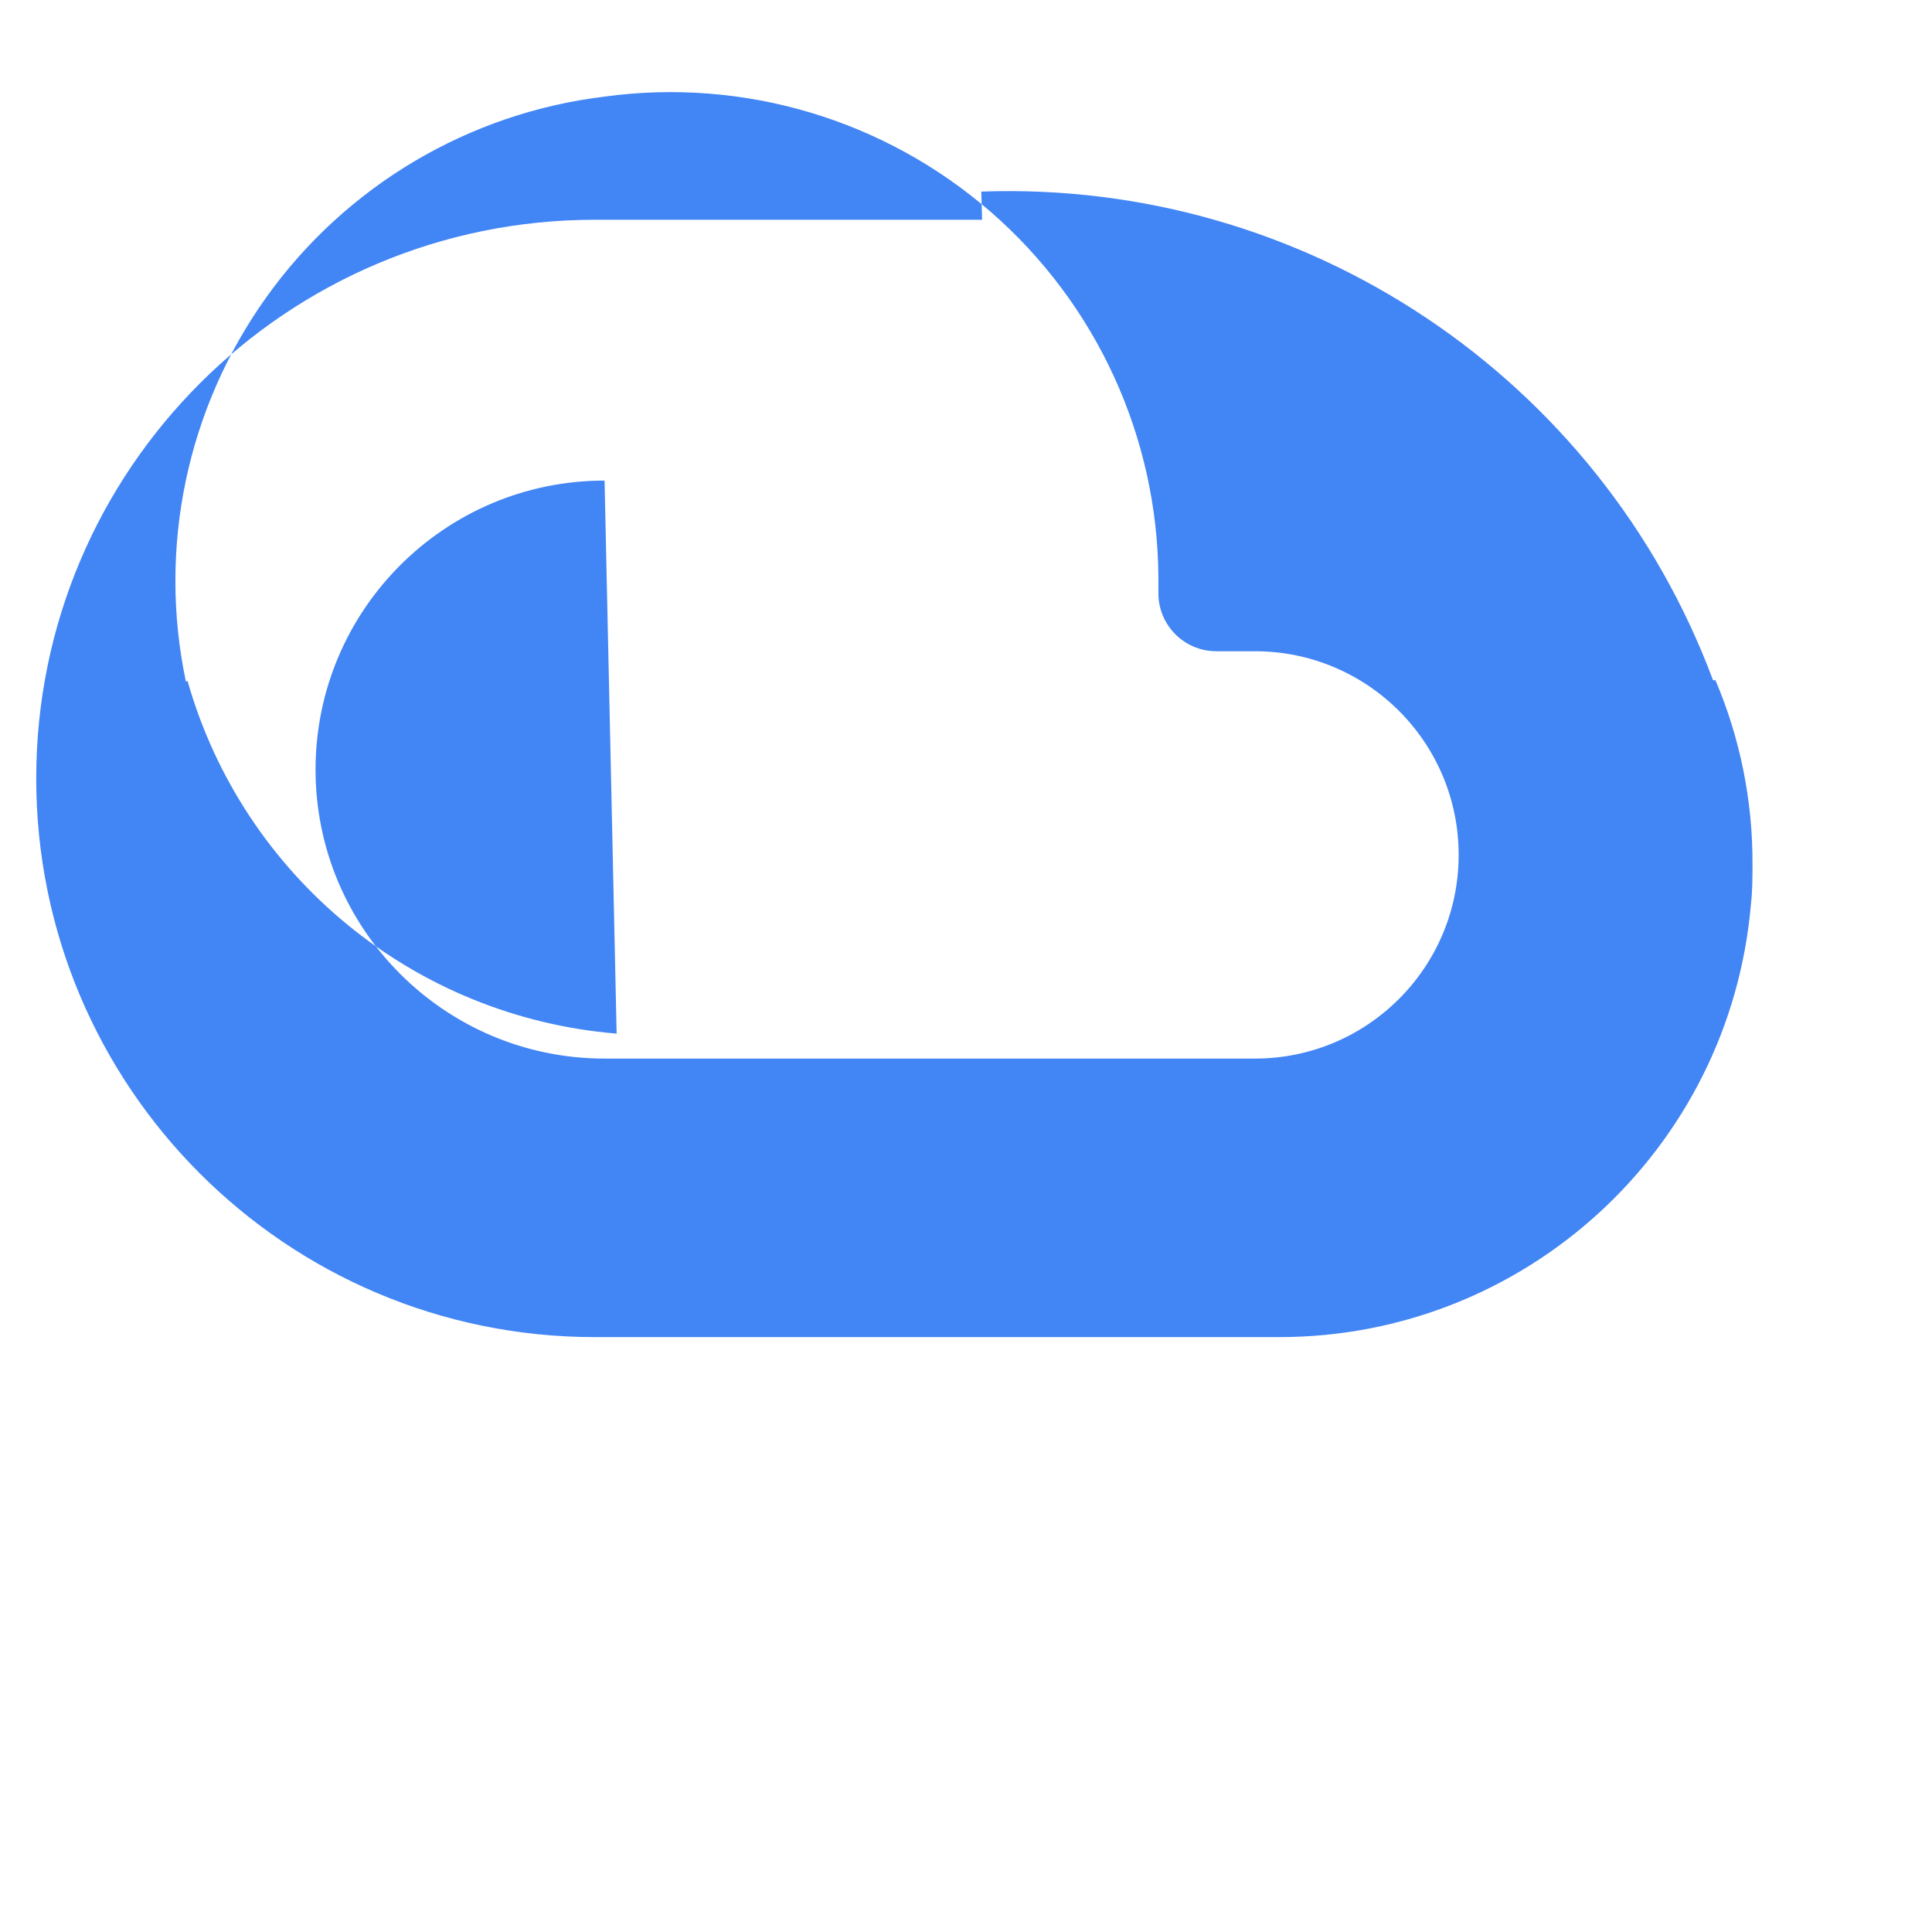
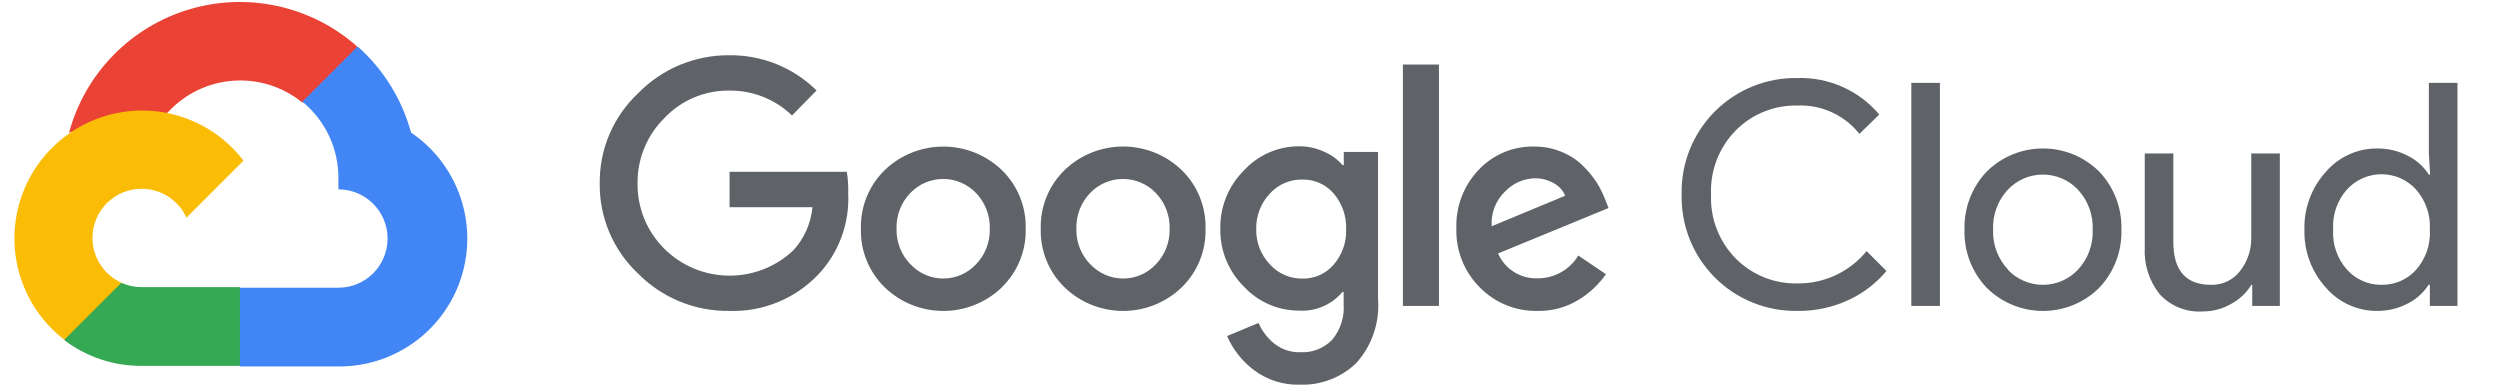
- <svg xmlns="http://www.w3.org/2000/svg" role="img" viewBox="0 0 24 24">
-   <path fill="#4285F4" d="M12.19 2.38a9.344 9.344 0 0 1 9.09 6.07h.03a5.77 5.77 0 0 1 .46 2.28c0 .17 0 .34-.02.51a5.88 5.88 0 0 1-5.86 5.37h-8.5a6.94 6.94 0 0 1 0-13.88h4.81zm-4.68 3.59a3.59 3.59 0 1 0 0 7.18h8.08a2.53 2.53 0 0 0 2.53-2.53 2.53 2.53 0 0 0-2.53-2.53H15.1a.72.72 0 0 1-.71-.71v-.2a6.06 6.06 0 0 0-6.88-5.98 6.06 6.06 0 0 0-5.2 7.27l.01-.01h.01a6.06 6.06 0 0 0 5.33 4.38z" />
+ <svg xmlns="http://www.w3.org/2000/svg" viewBox="0 0 181 28">
+   <defs>
+     <style>.cls-1{fill:#ea4335;}.cls-2{fill:#4285f4;}.cls-3{fill:#34a853;}.cls-4{fill:#fbbc05;}.cls-5{fill:#5f6368;}</style>
+   </defs>
+   <path class="cls-1" d="M21.85,7.41l1,0,2.85-2.85.14-1.21A12.81,12.81,0,0,0,5,9.6a1.55,1.55,0,0,1,1-.06l5.7-.94s.29-.48.44-.45a7.11,7.11,0,0,1,9.73-.74Z" />
+   <path class="cls-2" d="M29.76,9.6a12.84,12.84,0,0,0-3.87-6.24l-4,4A7.11,7.11,0,0,1,24.5,13v.71a3.56,3.56,0,1,1,0,7.12H17.38l-.71.72v4.27l.71.71H24.5A9.26,9.26,0,0,0,29.76,9.6Z" />
+   <path class="cls-3" d="M10.25,26.49h7.12v-5.7H10.25a3.54,3.54,0,0,1-1.47-.32l-1,.31L4.91,23.63l-.25,1A9.21,9.21,0,0,0,10.25,26.49Z" />
+   <path class="cls-4" d="M10.25,8A9.26,9.26,0,0,0,4.66,24.6l4.13-4.13a3.56,3.56,0,1,1,4.71-4.71l4.13-4.13A9.25,9.25,0,0,0,10.25,8Z" />
+   <path class="cls-5" d="M52.79,22.51a9.11,9.11,0,0,1-6.6-2.71,8.8,8.8,0,0,1-2.77-6.52,8.81,8.81,0,0,1,2.77-6.52A9.11,9.11,0,0,1,52.79,4a8.84,8.84,0,0,1,6.33,2.55L57.34,8.36a6.41,6.41,0,0,0-4.55-1.8,6.34,6.34,0,0,0-4.7,2,6.53,6.53,0,0,0-1.93,4.75A6.53,6.53,0,0,0,48.09,18a6.71,6.71,0,0,0,9.36.11A5.32,5.32,0,0,0,58.82,15h-6V12.44h8.49A8.12,8.12,0,0,1,61.41,14a8,8,0,0,1-2.19,5.9A8.51,8.51,0,0,1,52.79,22.51Zm19.74-1.7a6.12,6.12,0,0,1-8.47,0,5.7,5.7,0,0,1-1.73-4.25,5.71,5.71,0,0,1,1.73-4.25,6.13,6.13,0,0,1,8.47,0,5.71,5.71,0,0,1,1.73,4.25A5.7,5.7,0,0,1,72.52,20.81Zm-6.6-1.67a3.24,3.24,0,0,0,4.73,0,3.56,3.56,0,0,0,1-2.58,3.57,3.57,0,0,0-1-2.59,3.29,3.29,0,0,0-4.75,0,3.57,3.57,0,0,0-1,2.59A3.56,3.56,0,0,0,65.92,19.14Zm19.62,1.67a6.12,6.12,0,0,1-8.47,0,5.7,5.7,0,0,1-1.73-4.25,5.71,5.71,0,0,1,1.73-4.25,6.12,6.12,0,0,1,8.47,0,5.71,5.71,0,0,1,1.73,4.25A5.7,5.7,0,0,1,85.55,20.81Zm-6.6-1.67a3.24,3.24,0,0,0,4.73,0,3.56,3.56,0,0,0,1-2.58,3.57,3.57,0,0,0-1-2.59,3.29,3.29,0,0,0-4.75,0,3.57,3.57,0,0,0-1,2.59A3.56,3.56,0,0,0,78.94,19.14Zm15.16,8.71a5.24,5.24,0,0,1-3.33-1.06,6.13,6.13,0,0,1-1.94-2.46l2.28-.95a3.84,3.84,0,0,0,1.13,1.49,2.85,2.85,0,0,0,1.87.63,3,3,0,0,0,2.33-.9A3.65,3.65,0,0,0,97.28,22v-.86h-.09a3.81,3.81,0,0,1-3.13,1.35,5.43,5.43,0,0,1-4-1.74,5.75,5.75,0,0,1-1.71-4.19,5.81,5.81,0,0,1,1.71-4.22,5.42,5.42,0,0,1,4-1.75A4.3,4.3,0,0,1,95.9,11a3.7,3.7,0,0,1,1.3.95h.09V11h2.48V21.65a6.21,6.21,0,0,1-1.59,4.65A5.6,5.6,0,0,1,94.11,27.85Zm.18-7.68a2.91,2.91,0,0,0,2.26-1,3.7,3.7,0,0,0,.91-2.56A3.78,3.78,0,0,0,96.55,14a2.9,2.9,0,0,0-2.26-1,3.09,3.09,0,0,0-2.34,1,3.65,3.65,0,0,0-1,2.59,3.58,3.58,0,0,0,1,2.56A3.1,3.1,0,0,0,94.29,20.17Zm9.89-15.5V22.15h-2.61V4.67Zm7.16,17.84a5.68,5.68,0,0,1-4.21-1.71,5.79,5.79,0,0,1-1.69-4.24,5.86,5.86,0,0,1,1.63-4.28,5.36,5.36,0,0,1,4-1.67,5.05,5.05,0,0,1,2,.39,4.71,4.71,0,0,1,1.53,1,7,7,0,0,1,1,1.21,7.15,7.15,0,0,1,.59,1.17l.27.68-8,3.29a3,3,0,0,0,2.88,1.8,3.41,3.41,0,0,0,2.93-1.65l2,1.35a6.59,6.59,0,0,1-1.92,1.82A5.44,5.44,0,0,1,111.34,22.51ZM108,16.38l5.32-2.21a1.84,1.84,0,0,0-.83-.91,2.71,2.71,0,0,0-1.37-.35,3.09,3.09,0,0,0-2.15.95A3.17,3.17,0,0,0,108,16.38Z" />
+   <path class="cls-5" d="M130.13,22.51a8.24,8.24,0,0,1-8.38-8.43,8.24,8.24,0,0,1,8.38-8.43,7.46,7.46,0,0,1,5.93,2.64l-1.44,1.4a5.44,5.44,0,0,0-4.48-2.05,6.11,6.11,0,0,0-4.45,1.78,6.24,6.24,0,0,0-1.81,4.66,6.24,6.24,0,0,0,1.81,4.66,6.11,6.11,0,0,0,4.45,1.78,6.36,6.36,0,0,0,5-2.34l1.44,1.44a7.86,7.86,0,0,1-2.77,2.11A8.48,8.48,0,0,1,130.13,22.51Z" />
+   <path class="cls-5" d="M140.45,22.15h-2.07V6h2.07Z" />
+   <path class="cls-5" d="M143.83,12.43a5.79,5.79,0,0,1,8.16,0,5.85,5.85,0,0,1,1.6,4.2,5.85,5.85,0,0,1-1.6,4.2,5.79,5.79,0,0,1-8.16,0,5.85,5.85,0,0,1-1.6-4.2A5.85,5.85,0,0,1,143.83,12.43Zm1.54,7.1a3.49,3.49,0,0,0,5.07,0,4,4,0,0,0,1.07-2.9,4,4,0,0,0-1.07-2.9,3.49,3.49,0,0,0-5.07,0,4,4,0,0,0-1.07,2.9A4,4,0,0,0,145.38,19.52Z" />
+   <path class="cls-5" d="M165.06,22.15h-2V20.62H163A3.85,3.85,0,0,1,161.54,22a4.08,4.08,0,0,1-2.05.55,3.89,3.89,0,0,1-3.14-1.26,5,5,0,0,1-1.07-3.38V11.11h2.07v6.42q0,3.09,2.73,3.09a2.54,2.54,0,0,0,2.1-1,3.77,3.77,0,0,0,.81-2.39V11.11h2.07Z" />
+   <path class="cls-5" d="M172.09,22.51a4.86,4.86,0,0,1-3.7-1.69,6,6,0,0,1-1.55-4.19,6,6,0,0,1,1.55-4.19,4.86,4.86,0,0,1,3.7-1.69,4.69,4.69,0,0,1,2.26.54,3.83,3.83,0,0,1,1.5,1.35h.09l-.09-1.53V6h2.07V22.15h-2V20.62h-.09a3.83,3.83,0,0,1-1.5,1.35A4.69,4.69,0,0,1,172.09,22.51Zm.34-1.89a3.3,3.3,0,0,0,2.49-1.08,4.05,4.05,0,0,0,1-2.91,4.05,4.05,0,0,0-1-2.91,3.38,3.38,0,0,0-5,0,4,4,0,0,0-1,2.9,4,4,0,0,0,1,2.9A3.3,3.3,0,0,0,172.43,20.62Z" />
</svg>
